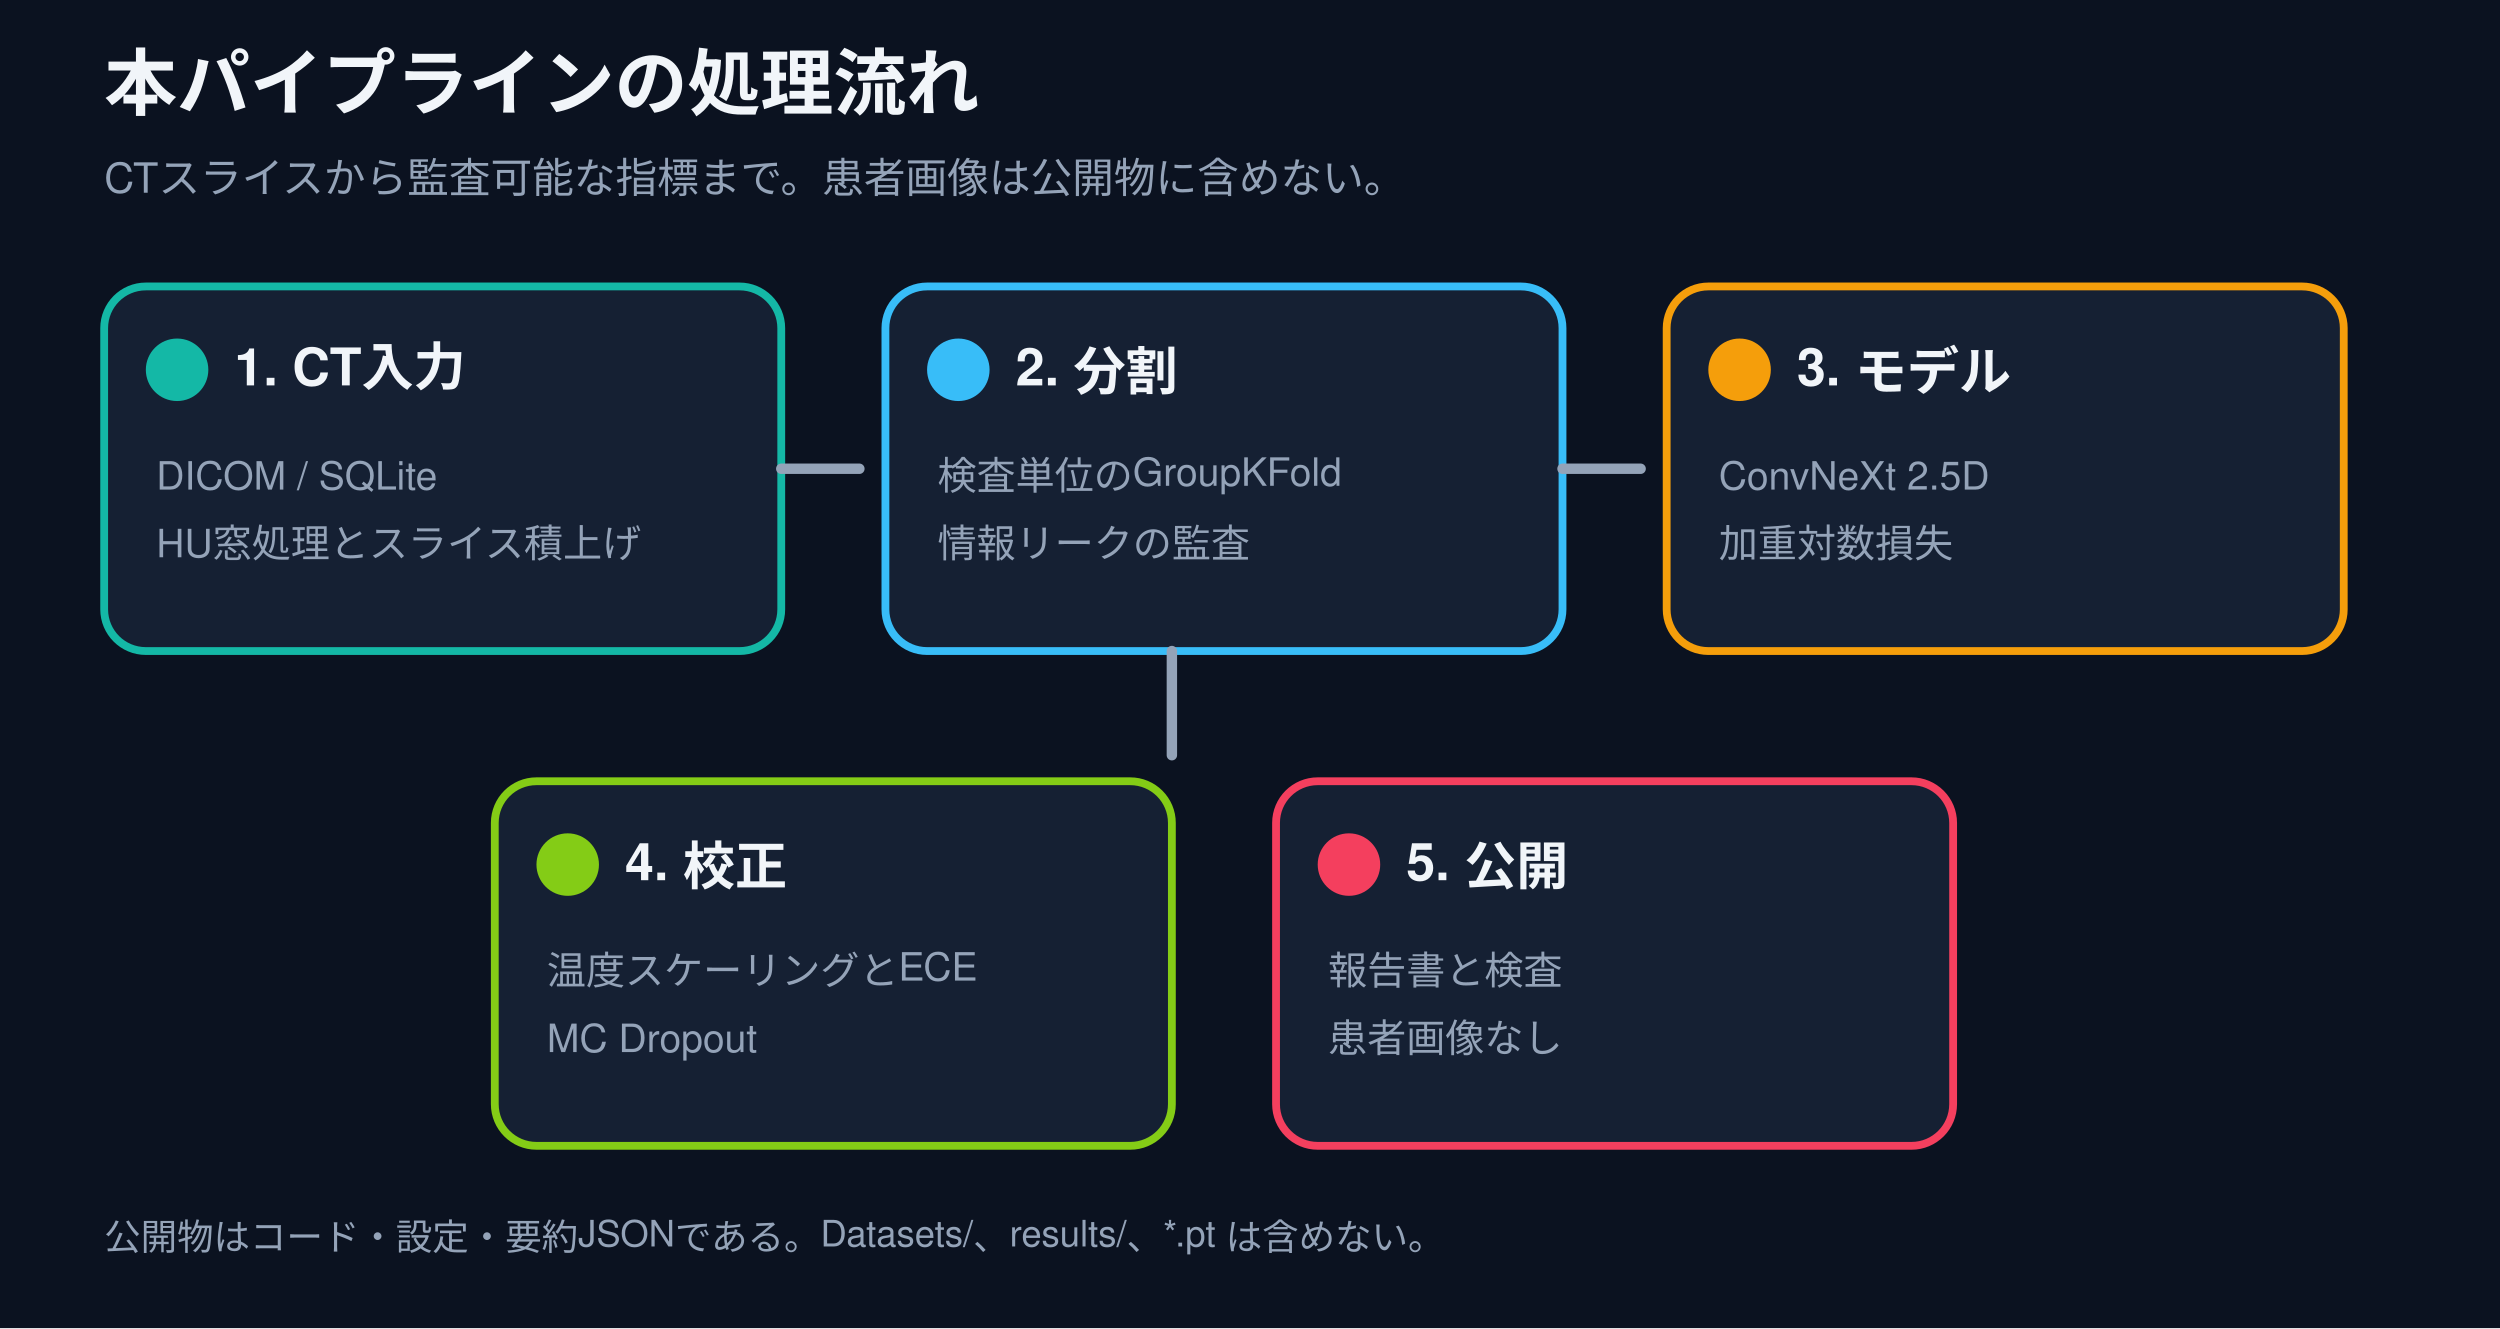
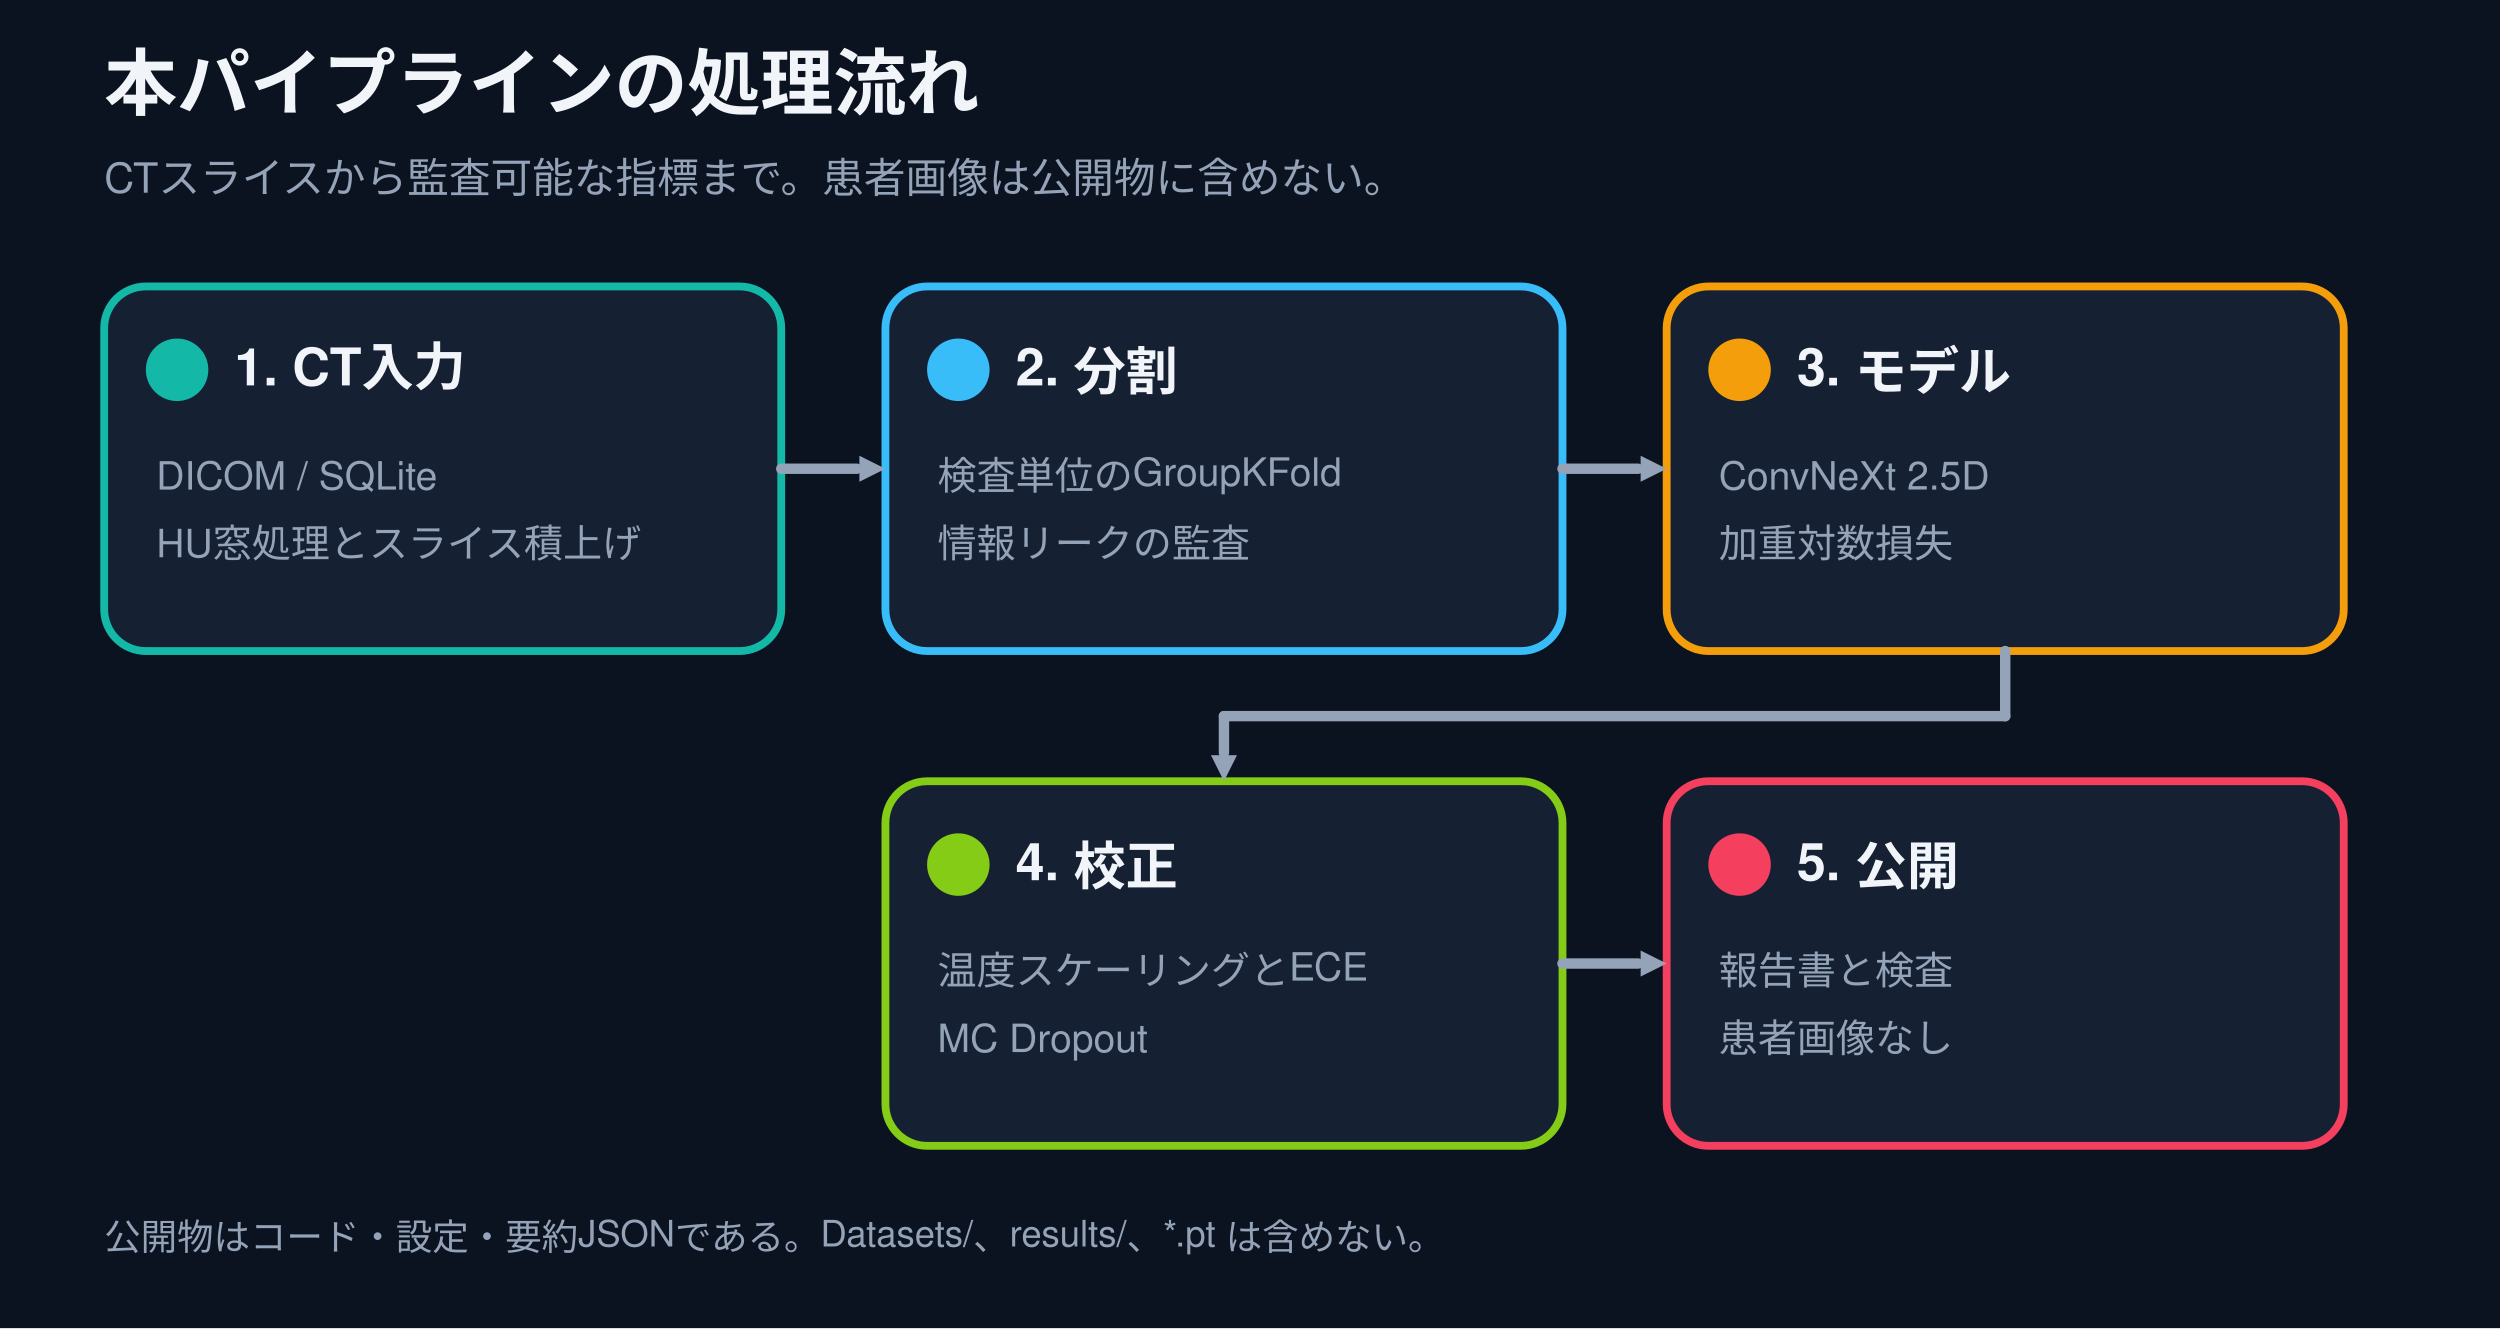
<svg xmlns="http://www.w3.org/2000/svg" viewBox="0 0 960 510" width="100%" preserveAspectRatio="xMidYMid meet" role="img" aria-labelledby="title desc">
  <rect width="960" height="510" fill="#0B1220" />
  <g font-family="Helvetica, Arial, sans-serif">
    <text x="40" y="42" fill="#F1F5F9" font-size="28" font-weight="700">本パイプラインの処理流れ</text>
    <text x="40" y="74" fill="#94A3B8" font-size="16">CTスライスから監査可能な指標まで。患者画像は公開物に含めない。</text>
    <rect x="40" y="110" rx="16" ry="16" width="260" height="140" fill="#152033" stroke="#14B8A6" stroke-width="3" />
    <circle cx="68" cy="142" r="12" fill="#14B8A6" />
    <text x="90" y="148" fill="#F1F5F9" font-size="20" font-weight="700">1. CT入力</text>
    <text x="60" y="188" fill="#94A3B8" font-size="15">DICOM / SQLite</text>
    <text x="60" y="214" fill="#94A3B8" font-size="15">HU窓処理とスライス積上げ</text>
    <rect x="340" y="110" rx="16" ry="16" width="260" height="140" fill="#152033" stroke="#38BDF8" stroke-width="3" />
    <circle cx="368" cy="142" r="12" fill="#38BDF8" />
    <text x="390" y="148" fill="#F1F5F9" font-size="20" font-weight="700">2. 分割</text>
    <text x="360" y="188" fill="#94A3B8" font-size="15">検査単位のGroupKFold</text>
    <text x="360" y="214" fill="#94A3B8" font-size="15">情報リークの監査</text>
    <rect x="640" y="110" rx="16" ry="16" width="260" height="140" fill="#152033" stroke="#F59E0B" stroke-width="3" />
    <circle cx="668" cy="142" r="12" fill="#F59E0B" />
    <text x="690" y="148" fill="#F1F5F9" font-size="20" font-weight="700">3. モデル</text>
    <text x="660" y="188" fill="#94A3B8" font-size="15">ConvNeXt 2.5D</text>
    <text x="660" y="214" fill="#94A3B8" font-size="15">加重対数損失</text>
-     <rect x="190" y="300" rx="16" ry="16" width="260" height="140" fill="#152033" stroke="#84CC16" stroke-width="3" />
-     <circle cx="218" cy="332" r="12" fill="#84CC16" />
-     <text x="240" y="338" fill="#F1F5F9" font-size="20" font-weight="700">4. 校正</text>
-     <text x="210" y="378" fill="#94A3B8" font-size="15">温度スケーリングとECE</text>
-     <text x="210" y="404" fill="#94A3B8" font-size="15">MC Dropout</text>
-     <rect x="490" y="300" rx="16" ry="16" width="260" height="140" fill="#152033" stroke="#F43F5E" stroke-width="3" />
-     <circle cx="518" cy="332" r="12" fill="#F43F5E" />
-     <text x="540" y="338" fill="#F1F5F9" font-size="20" font-weight="700">5. 公開</text>
-     <text x="510" y="378" fill="#94A3B8" font-size="15">報告書と検査</text>
-     <text x="510" y="404" fill="#94A3B8" font-size="15">患者画像なし</text>
-     <path d="M300 180 H330" stroke="#94A3B8" stroke-width="4" stroke-linecap="round" />
-     <path d="M600 180 H630" stroke="#94A3B8" stroke-width="4" stroke-linecap="round" />
-     <path d="M450 250 V290" stroke="#94A3B8" stroke-width="4" stroke-linecap="round" />
+     <rect x="340" y="300" rx="16" ry="16" width="260" height="140" fill="#152033" stroke="#84CC16" stroke-width="3" />
+     <circle cx="368" cy="332" r="12" fill="#84CC16" />
+     <text x="390" y="338" fill="#F1F5F9" font-size="20" font-weight="700">4. 校正</text>
+     <text x="360" y="378" fill="#94A3B8" font-size="15">温度スケーリングとECE</text>
+     <text x="360" y="404" fill="#94A3B8" font-size="15">MC Dropout</text>
+     <rect x="640" y="300" rx="16" ry="16" width="260" height="140" fill="#152033" stroke="#F43F5E" stroke-width="3" />
+     <circle cx="668" cy="332" r="12" fill="#F43F5E" />
+     <text x="690" y="338" fill="#F1F5F9" font-size="20" font-weight="700">5. 公開</text>
+     <text x="660" y="378" fill="#94A3B8" font-size="15">報告書と検査</text>
+     <text x="660" y="404" fill="#94A3B8" font-size="15">患者画像なし</text>
+     <line x1="300.0" y1="180.0" x2="329.0" y2="180.0" stroke="#94A3B8" stroke-width="4" stroke-linecap="round" />
+     <polygon points="340.0,180.0 330.0,185.0 330.0,175.0" fill="#94A3B8" />
+     <line x1="600.0" y1="180.0" x2="629.0" y2="180.0" stroke="#94A3B8" stroke-width="4" stroke-linecap="round" />
+     <polygon points="640.0,180.0 630.0,185.0 630.0,175.0" fill="#94A3B8" />
+     <line x1="770.0" y1="250.0" x2="770.0" y2="275.0" stroke="#94A3B8" stroke-width="4" stroke-linecap="round" />
+     <line x1="770.0" y1="275.0" x2="470.0" y2="275.0" stroke="#94A3B8" stroke-width="4" stroke-linecap="round" />
+     <line x1="470.0" y1="275.0" x2="470.0" y2="289.0" stroke="#94A3B8" stroke-width="4" stroke-linecap="round" />
+     <polygon points="470.0,300.0 465.0,290.0 475.0,290.0" fill="#94A3B8" />
+     <line x1="600.0" y1="370.0" x2="629.0" y2="370.0" stroke="#94A3B8" stroke-width="4" stroke-linecap="round" />
+     <polygon points="640.0,370.0 630.0,375.0 630.0,365.0" fill="#94A3B8" />
    <text x="40" y="480" fill="#94A3B8" font-size="14">公開物はコード・設定・要約JSONである。Datasets/、results/、*.pt は含めない。</text>
  </g>
</svg>
